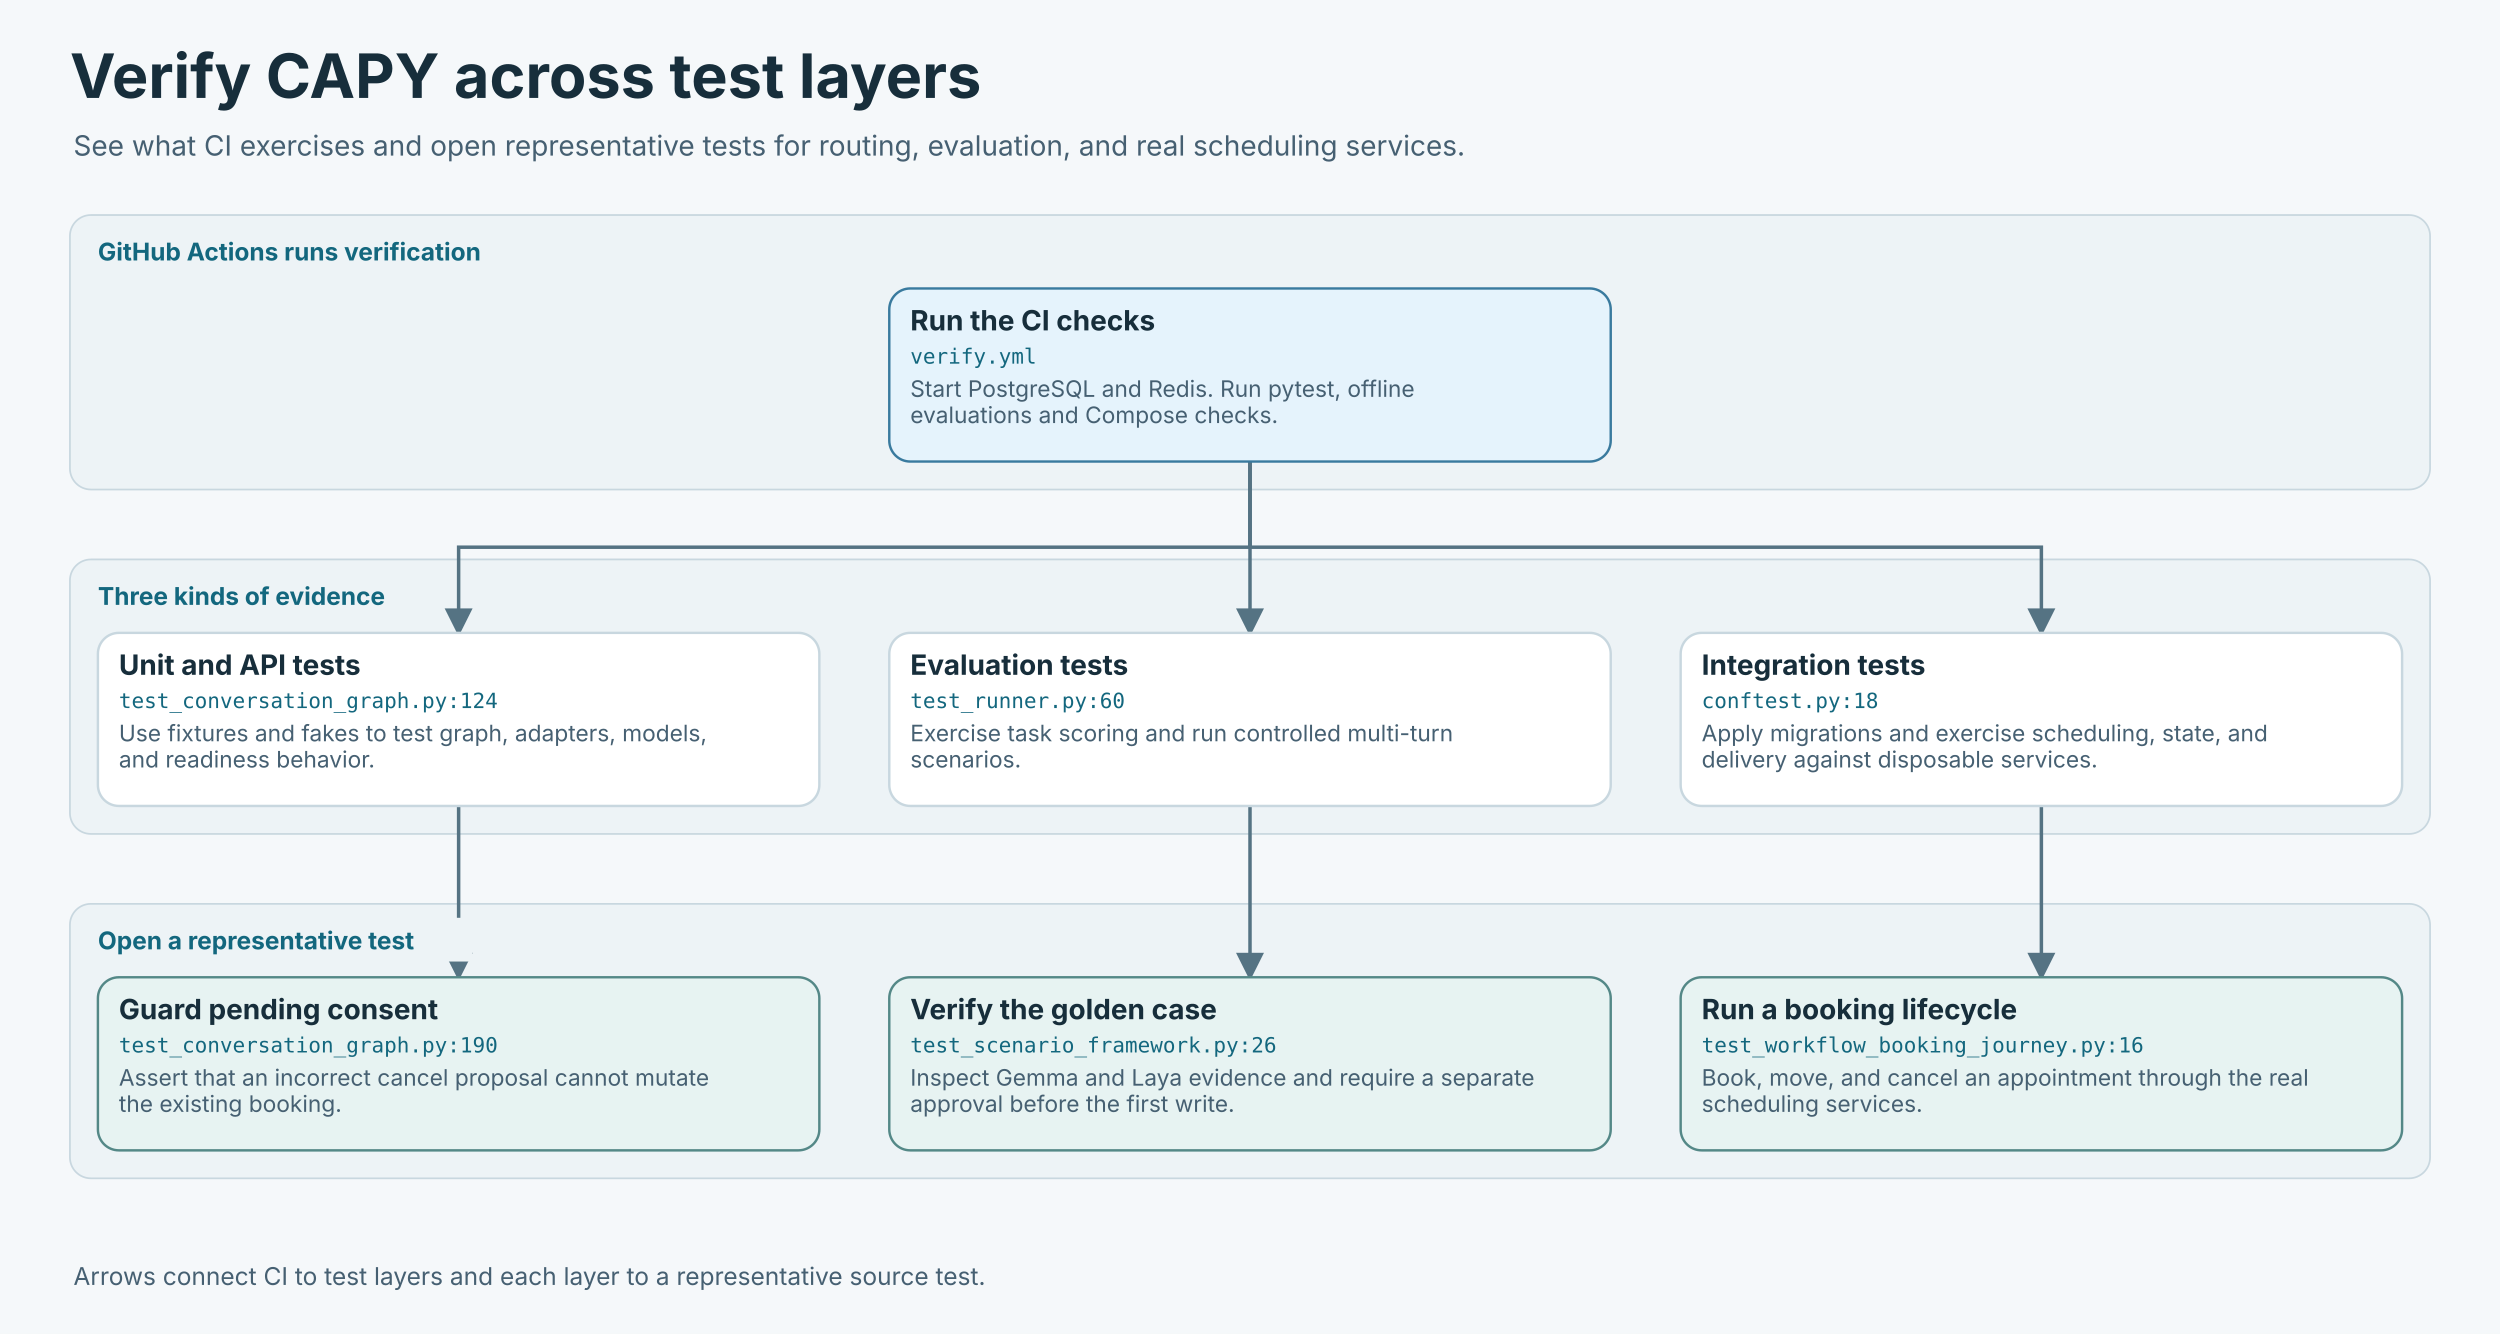
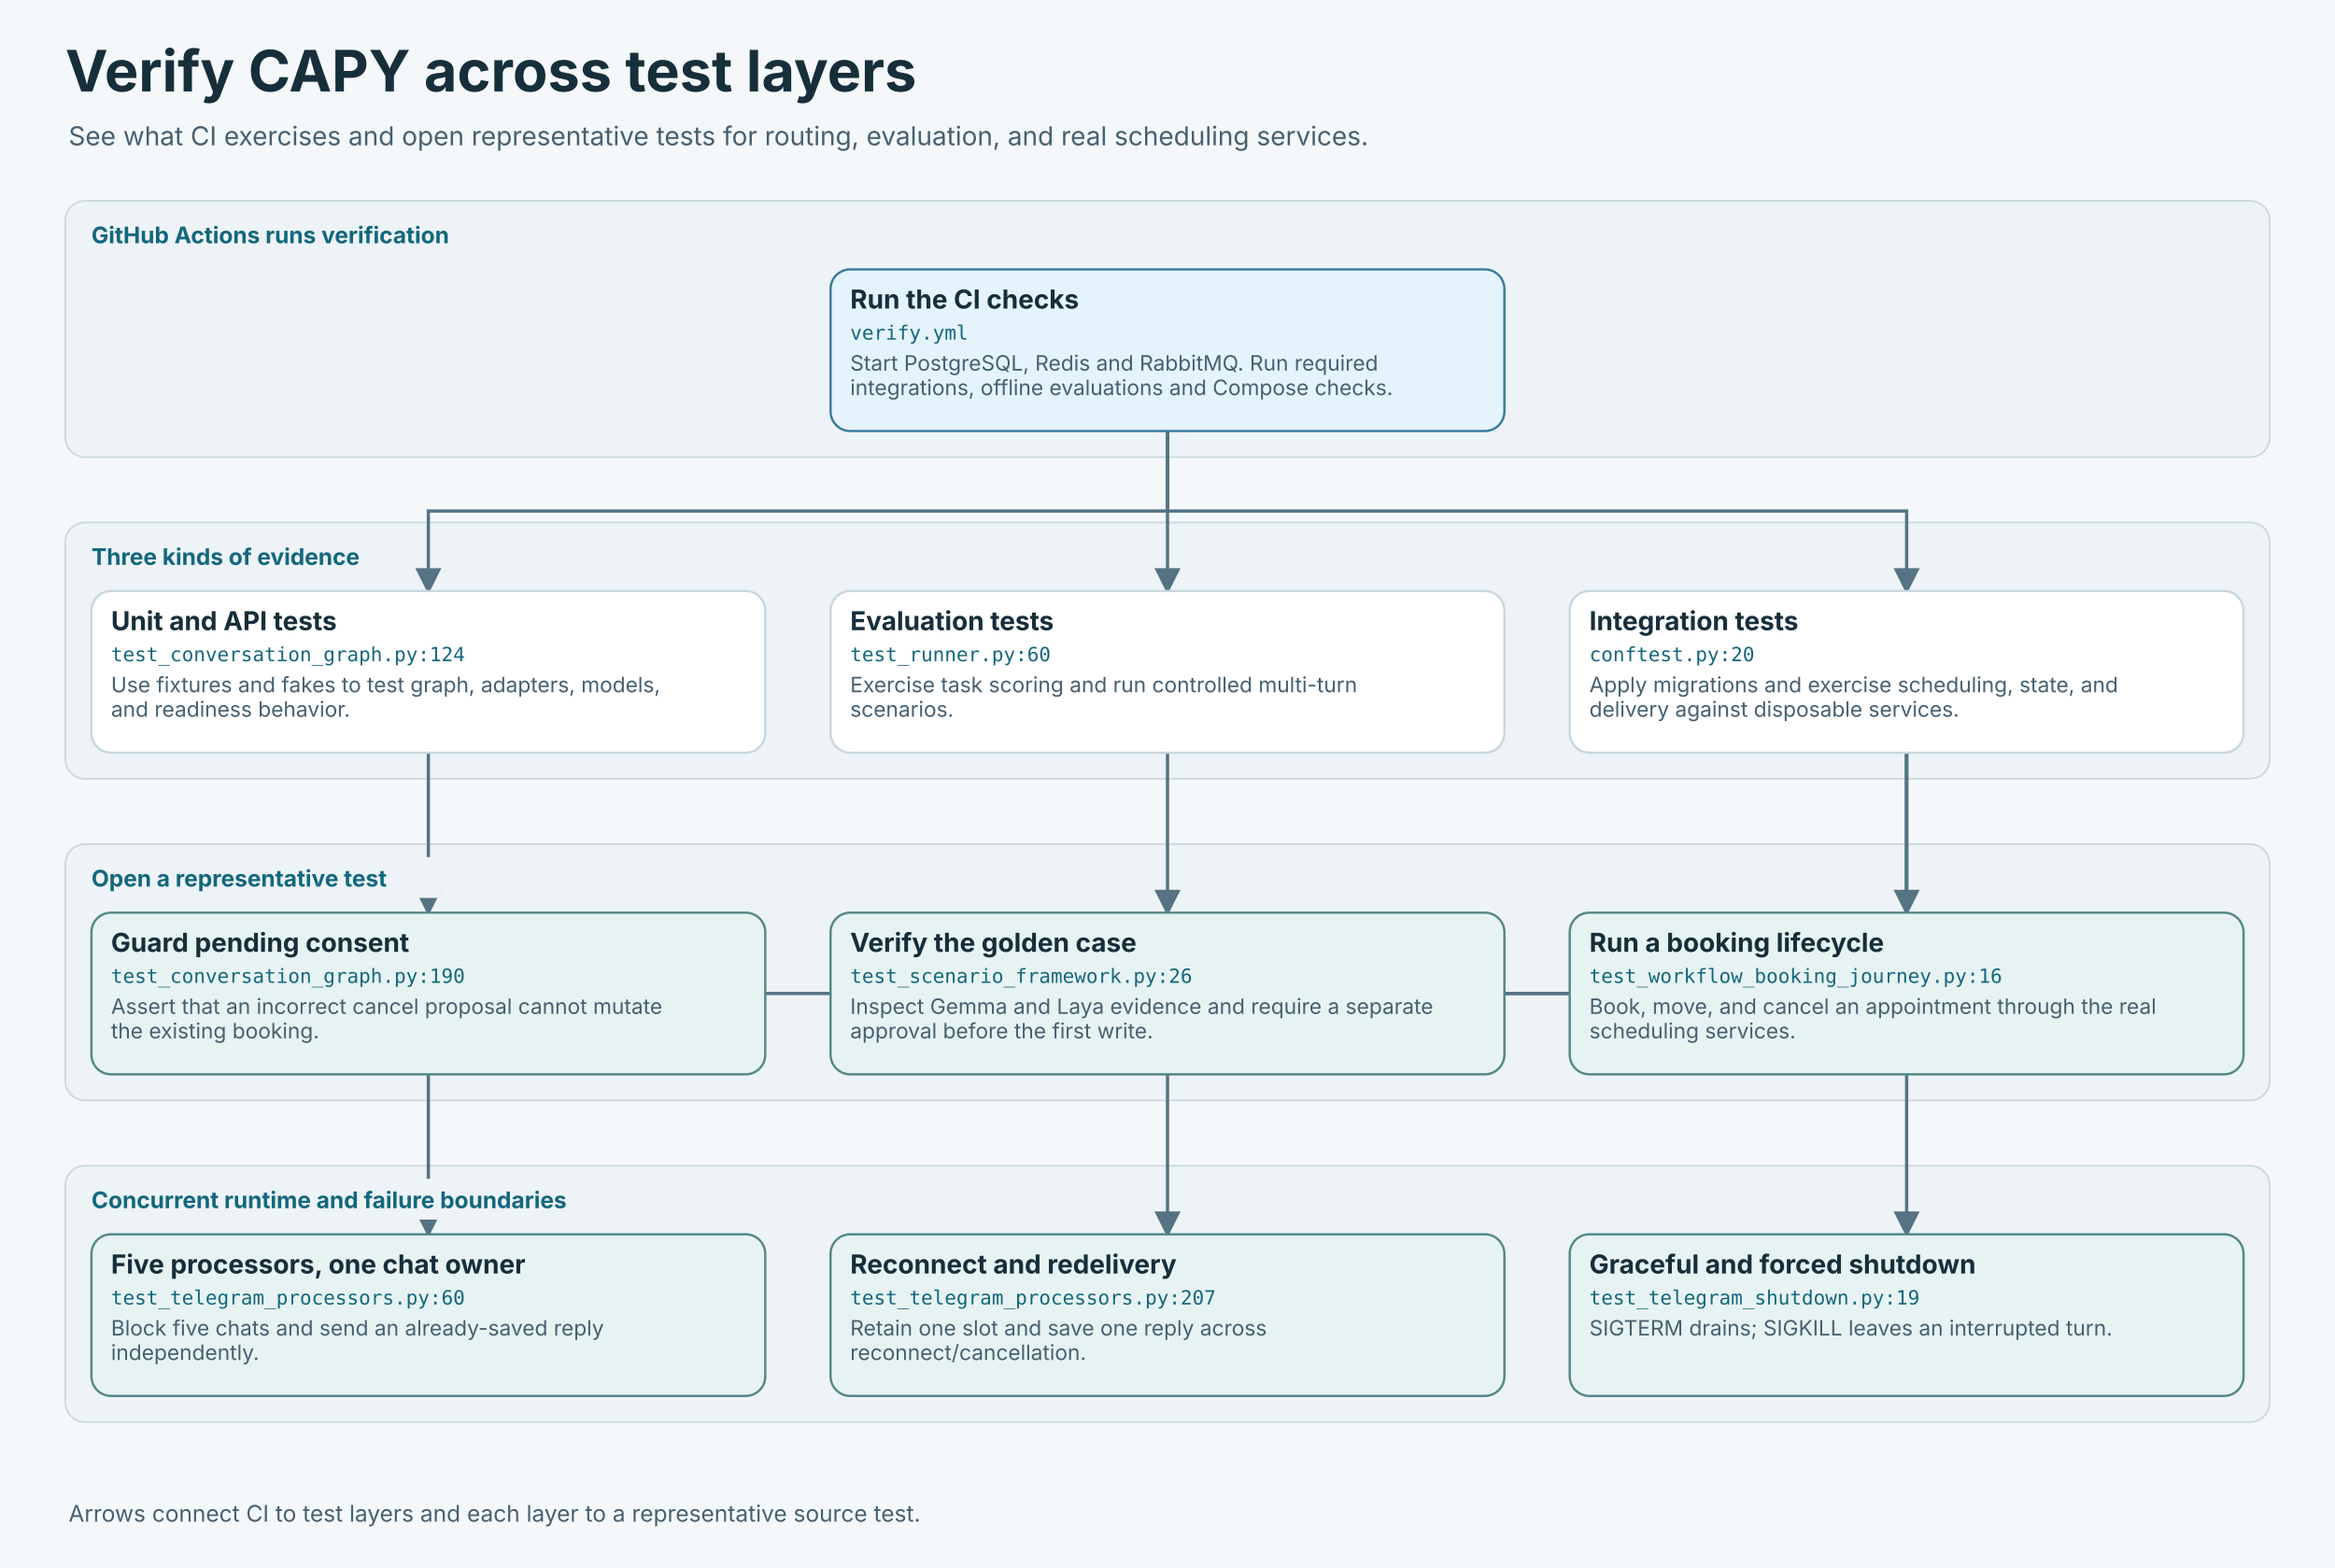
- <svg xmlns="http://www.w3.org/2000/svg" viewBox="0 0 1430 763" width="1430" height="763" role="img" aria-label="Verify CAPY across test layers">
-   <rect x="0" y="0" width="1430" height="763" rx="0" fill="#f5f8fa" stroke="none" stroke-width="1" />
+ <svg xmlns="http://www.w3.org/2000/svg" viewBox="0 0 1430 960" width="1430" height="960" role="img" aria-label="Verify CAPY across test layers">
+   <rect x="0" y="0" width="1430" height="960" rx="0" fill="#f5f8fa" stroke="none" stroke-width="1" />
  <text x="40" y="56" fill="#172e3b" font-size="35" font-weight="700" font-family="system-ui, -apple-system, sans-serif">Verify CAPY across test layers</text>
  <text x="42" y="89" fill="#466072" font-size="16" font-weight="400" font-family="system-ui, -apple-system, sans-serif">See what CI exercises and open representative tests for routing, evaluation, and real scheduling services.</text>
  <defs>
    <marker id="arrow" markerWidth="8" markerHeight="8" refX="7" refY="4" orient="auto">
      <path d="M0 0L8 4L0 8Z" fill="#557383" />
    </marker>
  </defs>
  <rect x="40" y="123" width="1350" height="157" rx="12" fill="#edf3f6" stroke="#c8d7df" stroke-width="1" />
  <rect x="40" y="320" width="1350" height="157" rx="12" fill="#edf3f6" stroke="#c8d7df" stroke-width="1" />
  <rect x="40" y="517" width="1350" height="157" rx="12" fill="#edf3f6" stroke="#c8d7df" stroke-width="1" />
+   <rect x="40" y="714" width="1350" height="157" rx="12" fill="#edf3f6" stroke="#c8d7df" stroke-width="1" />
  <polyline points="715.0,264 715.0,313.0 262.333,313.0 262.333,362" stroke="#557383" stroke-width="2" fill="none" marker-end="url(#arrow)" data-from="check-ci" data-to="check-unit" data-kind="flow" />
  <polyline points="715.0,264 715.0,313.0 715.0,313.0 715.0,362" stroke="#557383" stroke-width="2" fill="none" marker-end="url(#arrow)" data-from="check-ci" data-to="check-evals" data-kind="flow" />
  <polyline points="715.0,264 715.0,313.0 1167.667,313.0 1167.667,362" stroke="#557383" stroke-width="2" fill="none" marker-end="url(#arrow)" data-from="check-ci" data-to="check-integration" data-kind="flow" />
  <polyline points="262.333,461 262.333,510.0 262.333,510.0 262.333,559" stroke="#557383" stroke-width="2" fill="none" marker-end="url(#arrow)" data-from="check-unit" data-to="check-consent-example" data-kind="flow" />
  <polyline points="715.0,461 715.0,510.0 715.0,510.0 715.0,559" stroke="#557383" stroke-width="2" fill="none" marker-end="url(#arrow)" data-from="check-evals" data-to="check-golden-example" data-kind="flow" />
  <polyline points="1167.667,461 1167.667,510.0 1167.667,510.0 1167.667,559" stroke="#557383" stroke-width="2" fill="none" marker-end="url(#arrow)" data-from="check-integration" data-to="check-booking-example" data-kind="flow" />
+   <polyline points="1167.667,461 1167.667,608.5 262.333,608.5 262.333,756" stroke="#557383" stroke-width="2" fill="none" marker-end="url(#arrow)" data-from="check-integration" data-to="test-processors" data-kind="flow" />
+   <polyline points="1167.667,461 1167.667,608.5 715.0,608.5 715.0,756" stroke="#557383" stroke-width="2" fill="none" marker-end="url(#arrow)" data-from="check-integration" data-to="test-redelivery" data-kind="flow" />
+   <polyline points="1167.667,461 1167.667,608.5 1167.667,608.5 1167.667,756" stroke="#557383" stroke-width="2" fill="none" marker-end="url(#arrow)" data-from="check-integration" data-to="test-signals" data-kind="flow" />
  <rect x="55" y="131" width="263" height="25" rx="2" fill="#edf3f6" stroke="none" stroke-width="1" />
  <text x="56" y="149" fill="#13677e" font-size="14" font-weight="700" font-family="system-ui, -apple-system, sans-serif">GitHub Actions runs verification</text>
  <g id="check-ci" data-source=".github/workflows/verify.yml">
    <a href="../../.github/workflows/verify.yml">
      <rect x="508.667" y="165" width="412.667" height="99" rx="12" fill="#e5f3fc" stroke="#397a9e" stroke-width="1.4" />
      <text x="520.667" y="189" fill="#172e3b" font-size="16" font-weight="700" font-family="system-ui, -apple-system, sans-serif">Run the CI checks</text>
      <text x="520.667" y="208" fill="#13677e" font-size="12" font-weight="400" font-family="ui-monospace, Menlo, monospace">verify.yml</text>
-       <text x="520.667" y="227" fill="#466072" font-size="13" font-weight="400" font-family="system-ui, -apple-system, sans-serif">Start PostgreSQL and Redis. Run pytest, offline</text>
-       <text x="520.667" y="242" fill="#466072" font-size="13" font-weight="400" font-family="system-ui, -apple-system, sans-serif">evaluations and Compose checks.</text>
+       <text x="520.667" y="227" fill="#466072" font-size="13" font-weight="400" font-family="system-ui, -apple-system, sans-serif">Start PostgreSQL, Redis and RabbitMQ. Run required</text>
+       <text x="520.667" y="242" fill="#466072" font-size="13" font-weight="400" font-family="system-ui, -apple-system, sans-serif">integrations, offline evaluations and Compose checks.</text>
    </a>
  </g>
  <rect x="55" y="328" width="191" height="25" rx="2" fill="#edf3f6" stroke="none" stroke-width="1" />
  <text x="56" y="346" fill="#13677e" font-size="14" font-weight="700" font-family="system-ui, -apple-system, sans-serif">Three kinds of evidence</text>
  <g id="check-unit" data-source="tests/unit/test_conversation_graph.py#test_unoffered_slot_does_not_write">
    <a href="../../tests/unit/test_conversation_graph.py#L124">
      <rect x="56.0" y="362" width="412.667" height="99" rx="12" fill="#ffffff" stroke="#c8d7df" stroke-width="1.4" />
      <text x="68.0" y="386" fill="#172e3b" font-size="16" font-weight="700" font-family="system-ui, -apple-system, sans-serif">Unit and API tests</text>
      <text x="68.0" y="405" fill="#13677e" font-size="12" font-weight="400" font-family="ui-monospace, Menlo, monospace">test_conversation_graph.py:124</text>
      <text x="68.0" y="424" fill="#466072" font-size="13" font-weight="400" font-family="system-ui, -apple-system, sans-serif">Use fixtures and fakes to test graph, adapters, models,</text>
      <text x="68.0" y="439" fill="#466072" font-size="13" font-weight="400" font-family="system-ui, -apple-system, sans-serif">and readiness behavior.</text>
    </a>
  </g>
  <g id="check-evals" data-source="tests/evals/test_runner.py#test_smoke_task_dataset_passes_and_languages_are_explicit">
    <a href="../../tests/evals/test_runner.py#L60">
      <rect x="508.667" y="362" width="412.667" height="99" rx="12" fill="#ffffff" stroke="#c8d7df" stroke-width="1.4" />
      <text x="520.667" y="386" fill="#172e3b" font-size="16" font-weight="700" font-family="system-ui, -apple-system, sans-serif">Evaluation tests</text>
      <text x="520.667" y="405" fill="#13677e" font-size="12" font-weight="400" font-family="ui-monospace, Menlo, monospace">test_runner.py:60</text>
      <text x="520.667" y="424" fill="#466072" font-size="13" font-weight="400" font-family="system-ui, -apple-system, sans-serif">Exercise task scoring and run controlled multi-turn</text>
      <text x="520.667" y="439" fill="#466072" font-size="13" font-weight="400" font-family="system-ui, -apple-system, sans-serif">scenarios.</text>
    </a>
  </g>
  <g id="check-integration" data-source="tests/integration/conftest.py#scheduling_db">
-     <a href="../../tests/integration/conftest.py#L18">
+     <a href="../../tests/integration/conftest.py#L20">
      <rect x="961.333" y="362" width="412.667" height="99" rx="12" fill="#ffffff" stroke="#c8d7df" stroke-width="1.4" />
      <text x="973.333" y="386" fill="#172e3b" font-size="16" font-weight="700" font-family="system-ui, -apple-system, sans-serif">Integration tests</text>
-       <text x="973.333" y="405" fill="#13677e" font-size="12" font-weight="400" font-family="ui-monospace, Menlo, monospace">conftest.py:18</text>
+       <text x="973.333" y="405" fill="#13677e" font-size="12" font-weight="400" font-family="ui-monospace, Menlo, monospace">conftest.py:20</text>
      <text x="973.333" y="424" fill="#466072" font-size="13" font-weight="400" font-family="system-ui, -apple-system, sans-serif">Apply migrations and exercise scheduling, state, and</text>
      <text x="973.333" y="439" fill="#466072" font-size="13" font-weight="400" font-family="system-ui, -apple-system, sans-serif">delivery against disposable services.</text>
    </a>
  </g>
  <rect x="55" y="525" width="215" height="25" rx="2" fill="#edf3f6" stroke="none" stroke-width="1" />
  <text x="56" y="543" fill="#13677e" font-size="14" font-weight="700" font-family="system-ui, -apple-system, sans-serif">Open a representative test</text>
  <g id="check-consent-example" data-source="tests/unit/test_conversation_graph.py#test_a_wrong_laya_cancel_cannot_mutate_an_existing_booking_during_new_booking_consent">
    <a href="../../tests/unit/test_conversation_graph.py#L190">
      <rect x="56.0" y="559" width="412.667" height="99" rx="12" fill="#e7f3f2" stroke="#548887" stroke-width="1.4" />
      <text x="68.0" y="583" fill="#172e3b" font-size="16" font-weight="700" font-family="system-ui, -apple-system, sans-serif">Guard pending consent</text>
      <text x="68.0" y="602" fill="#13677e" font-size="12" font-weight="400" font-family="ui-monospace, Menlo, monospace">test_conversation_graph.py:190</text>
      <text x="68.0" y="621" fill="#466072" font-size="13" font-weight="400" font-family="system-ui, -apple-system, sans-serif">Assert that an incorrect cancel proposal cannot mutate</text>
      <text x="68.0" y="636" fill="#466072" font-size="13" font-weight="400" font-family="system-ui, -apple-system, sans-serif">the existing booking.</text>
    </a>
  </g>
  <g id="check-golden-example" data-source="tests/evals/test_scenario_framework.py#test_golden_run_captures_gemma_laya_and_requires_a_separate_consent_turn">
    <a href="../../tests/evals/test_scenario_framework.py#L26">
      <rect x="508.667" y="559" width="412.667" height="99" rx="12" fill="#e7f3f2" stroke="#548887" stroke-width="1.4" />
      <text x="520.667" y="583" fill="#172e3b" font-size="16" font-weight="700" font-family="system-ui, -apple-system, sans-serif">Verify the golden case</text>
      <text x="520.667" y="602" fill="#13677e" font-size="12" font-weight="400" font-family="ui-monospace, Menlo, monospace">test_scenario_framework.py:26</text>
      <text x="520.667" y="621" fill="#466072" font-size="13" font-weight="400" font-family="system-ui, -apple-system, sans-serif">Inspect Gemma and Laya evidence and require a separate</text>
      <text x="520.667" y="636" fill="#466072" font-size="13" font-weight="400" font-family="system-ui, -apple-system, sans-serif">approval before the first write.</text>
    </a>
  </g>
  <g id="check-booking-example" data-source="tests/integration/test_workflow_booking_journey.py#test_real_workflow_booking_reschedule_cancel">
    <a href="../../tests/integration/test_workflow_booking_journey.py#L16">
      <rect x="961.333" y="559" width="412.667" height="99" rx="12" fill="#e7f3f2" stroke="#548887" stroke-width="1.4" />
      <text x="973.333" y="583" fill="#172e3b" font-size="16" font-weight="700" font-family="system-ui, -apple-system, sans-serif">Run a booking lifecycle</text>
      <text x="973.333" y="602" fill="#13677e" font-size="12" font-weight="400" font-family="ui-monospace, Menlo, monospace">test_workflow_booking_journey.py:16</text>
      <text x="973.333" y="621" fill="#466072" font-size="13" font-weight="400" font-family="system-ui, -apple-system, sans-serif">Book, move, and cancel an appointment through the real</text>
      <text x="973.333" y="636" fill="#466072" font-size="13" font-weight="400" font-family="system-ui, -apple-system, sans-serif">scheduling services.</text>
    </a>
  </g>
-   <text x="42" y="735" fill="#466072" font-size="14" font-weight="400" font-family="system-ui, -apple-system, sans-serif">Arrows connect CI to test layers and each layer to a representative source test.</text>
+   <rect x="55" y="722" width="335" height="25" rx="2" fill="#edf3f6" stroke="none" stroke-width="1" />
+   <text x="56" y="740" fill="#13677e" font-size="14" font-weight="700" font-family="system-ui, -apple-system, sans-serif">Concurrent runtime and failure boundaries</text>
+   <g id="test-processors" data-source="tests/integration/test_telegram_processors.py#test_five_processors_serialize_each_chat_and_sender_progresses">
+     <a href="../../tests/integration/test_telegram_processors.py#L60">
+       <rect x="56.0" y="756" width="412.667" height="99" rx="12" fill="#e7f3f2" stroke="#548887" stroke-width="1.4" />
+       <text x="68.0" y="780" fill="#172e3b" font-size="16" font-weight="700" font-family="system-ui, -apple-system, sans-serif">Five processors, one chat owner</text>
+       <text x="68.0" y="799" fill="#13677e" font-size="12" font-weight="400" font-family="ui-monospace, Menlo, monospace">test_telegram_processors.py:60</text>
+       <text x="68.0" y="818" fill="#466072" font-size="13" font-weight="400" font-family="system-ui, -apple-system, sans-serif">Block five chats and send an already-saved reply</text>
+       <text x="68.0" y="833" fill="#466072" font-size="13" font-weight="400" font-family="system-ui, -apple-system, sans-serif">independently.</text>
+     </a>
+   </g>
+   <g id="test-redelivery" data-source="tests/integration/test_telegram_processors.py#test_reconnect_during_slow_turn_preserves_slot_lease_and_idempotency">
+     <a href="../../tests/integration/test_telegram_processors.py#L207">
+       <rect x="508.667" y="756" width="412.667" height="99" rx="12" fill="#e7f3f2" stroke="#548887" stroke-width="1.4" />
+       <text x="520.667" y="780" fill="#172e3b" font-size="16" font-weight="700" font-family="system-ui, -apple-system, sans-serif">Reconnect and redelivery</text>
+       <text x="520.667" y="799" fill="#13677e" font-size="12" font-weight="400" font-family="ui-monospace, Menlo, monospace">test_telegram_processors.py:207</text>
+       <text x="520.667" y="818" fill="#466072" font-size="13" font-weight="400" font-family="system-ui, -apple-system, sans-serif">Retain one slot and save one reply across</text>
+       <text x="520.667" y="833" fill="#466072" font-size="13" font-weight="400" font-family="system-ui, -apple-system, sans-serif">reconnect/cancellation.</text>
+     </a>
+   </g>
+   <g id="test-signals" data-source="tests/integration/test_telegram_shutdown.py#test_process_signals_drain_or_leave_an_interrupted_claim">
+     <a href="../../tests/integration/test_telegram_shutdown.py#L19">
+       <rect x="961.333" y="756" width="412.667" height="99" rx="12" fill="#e7f3f2" stroke="#548887" stroke-width="1.4" />
+       <text x="973.333" y="780" fill="#172e3b" font-size="16" font-weight="700" font-family="system-ui, -apple-system, sans-serif">Graceful and forced shutdown</text>
+       <text x="973.333" y="799" fill="#13677e" font-size="12" font-weight="400" font-family="ui-monospace, Menlo, monospace">test_telegram_shutdown.py:19</text>
+       <text x="973.333" y="818" fill="#466072" font-size="13" font-weight="400" font-family="system-ui, -apple-system, sans-serif">SIGTERM drains; SIGKILL leaves an interrupted turn.</text>
+     </a>
+   </g>
+   <text x="42" y="932" fill="#466072" font-size="14" font-weight="400" font-family="system-ui, -apple-system, sans-serif">Arrows connect CI to test layers and each layer to a representative source test.</text>
</svg>
